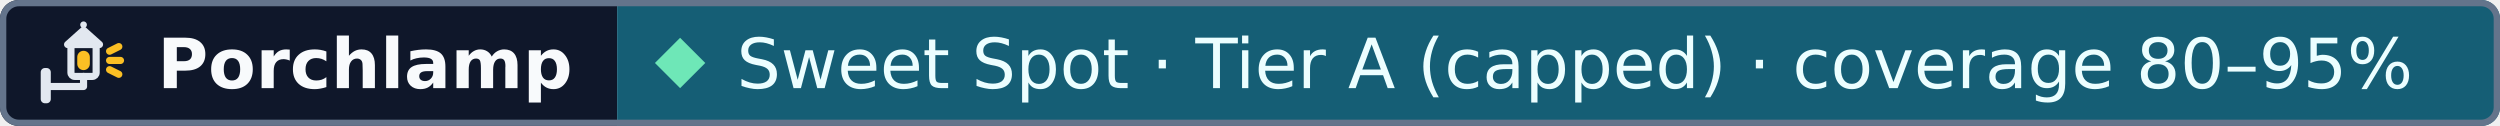
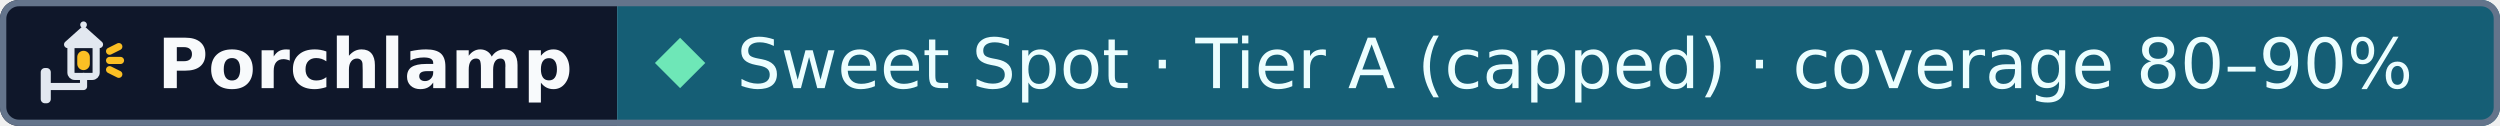
- <svg xmlns="http://www.w3.org/2000/svg" width="397" height="20" viewBox="0 0 397 20" role="img" aria-label="Porchlamp: ♦ Sweet Spot · Tier A (capped) · coverage 80–95%">
+ <svg xmlns="http://www.w3.org/2000/svg" width="397" height="20" viewBox="0 0 397 20" role="img" aria-label="Porchlamp: ♦ Sweet Spot · Tier A (capped) · coverage 80–90%">
  <clipPath id="porchlamp-badge">
    <rect width="397" height="20" rx="3" fill="#fff" />
  </clipPath>
  <g clip-path="url(#porchlamp-badge)">
    <rect width="98" height="20" fill="#0f172a" />
    <rect x="98" width="299" height="20" fill="#155e75" />
  </g>
  <rect x="0.5" y="0.5" width="396" height="19" rx="2.5" fill="none" stroke="#64748b" />
  <g transform="translate(5 2) scale(0.6667)" fill="none" stroke-width="1.7" stroke-linecap="round" stroke-linejoin="round">
    <rect x="2.2" y="13.2" width="2.4" height="8.4" rx="1" fill="#e2e8f0" />
    <path d="M4.6 17.6H12.4V15.2" stroke="#e2e8f0" />
    <path d="M8.6 7.6L12.4 4.2L16.2 7.6Z" fill="#e2e8f0" stroke="#e2e8f0" />
    <circle cx="12.4" cy="2.9" r="0.8" fill="#e2e8f0" />
    <rect x="9.4" y="7.6" width="6" height="7.6" rx="0.9" stroke="#e2e8f0" />
    <rect x="10.9" y="9.1" width="3" height="4.6" rx="1.5" fill="#fbbf24" />
    <path d="M18.6 9.2L20.8 8.1M18.6 11.4H21.2M18.6 13.6L20.8 14.7" stroke="#fbbf24" />
  </g>
  <path d="M108 6L112 10L108 14L104 10Z" fill="#6ee7b7" />
  <g font-family="Verdana,Geneva,DejaVu Sans,sans-serif" font-size="11">
    <text x="25" y="14" fill="#f8fafc" font-weight="bold" textLength="65.8" lengthAdjust="spacingAndGlyphs">Porchlamp</text>
-     <text x="117" y="14" fill="#ecfeff" textLength="273.2" lengthAdjust="spacingAndGlyphs">Sweet Spot · Tier A (capped) · coverage 80–95%</text>
+     <text x="117" y="14" fill="#ecfeff" textLength="273.2" lengthAdjust="spacingAndGlyphs">Sweet Spot · Tier A (capped) · coverage 80–90%</text>
  </g>
</svg>
